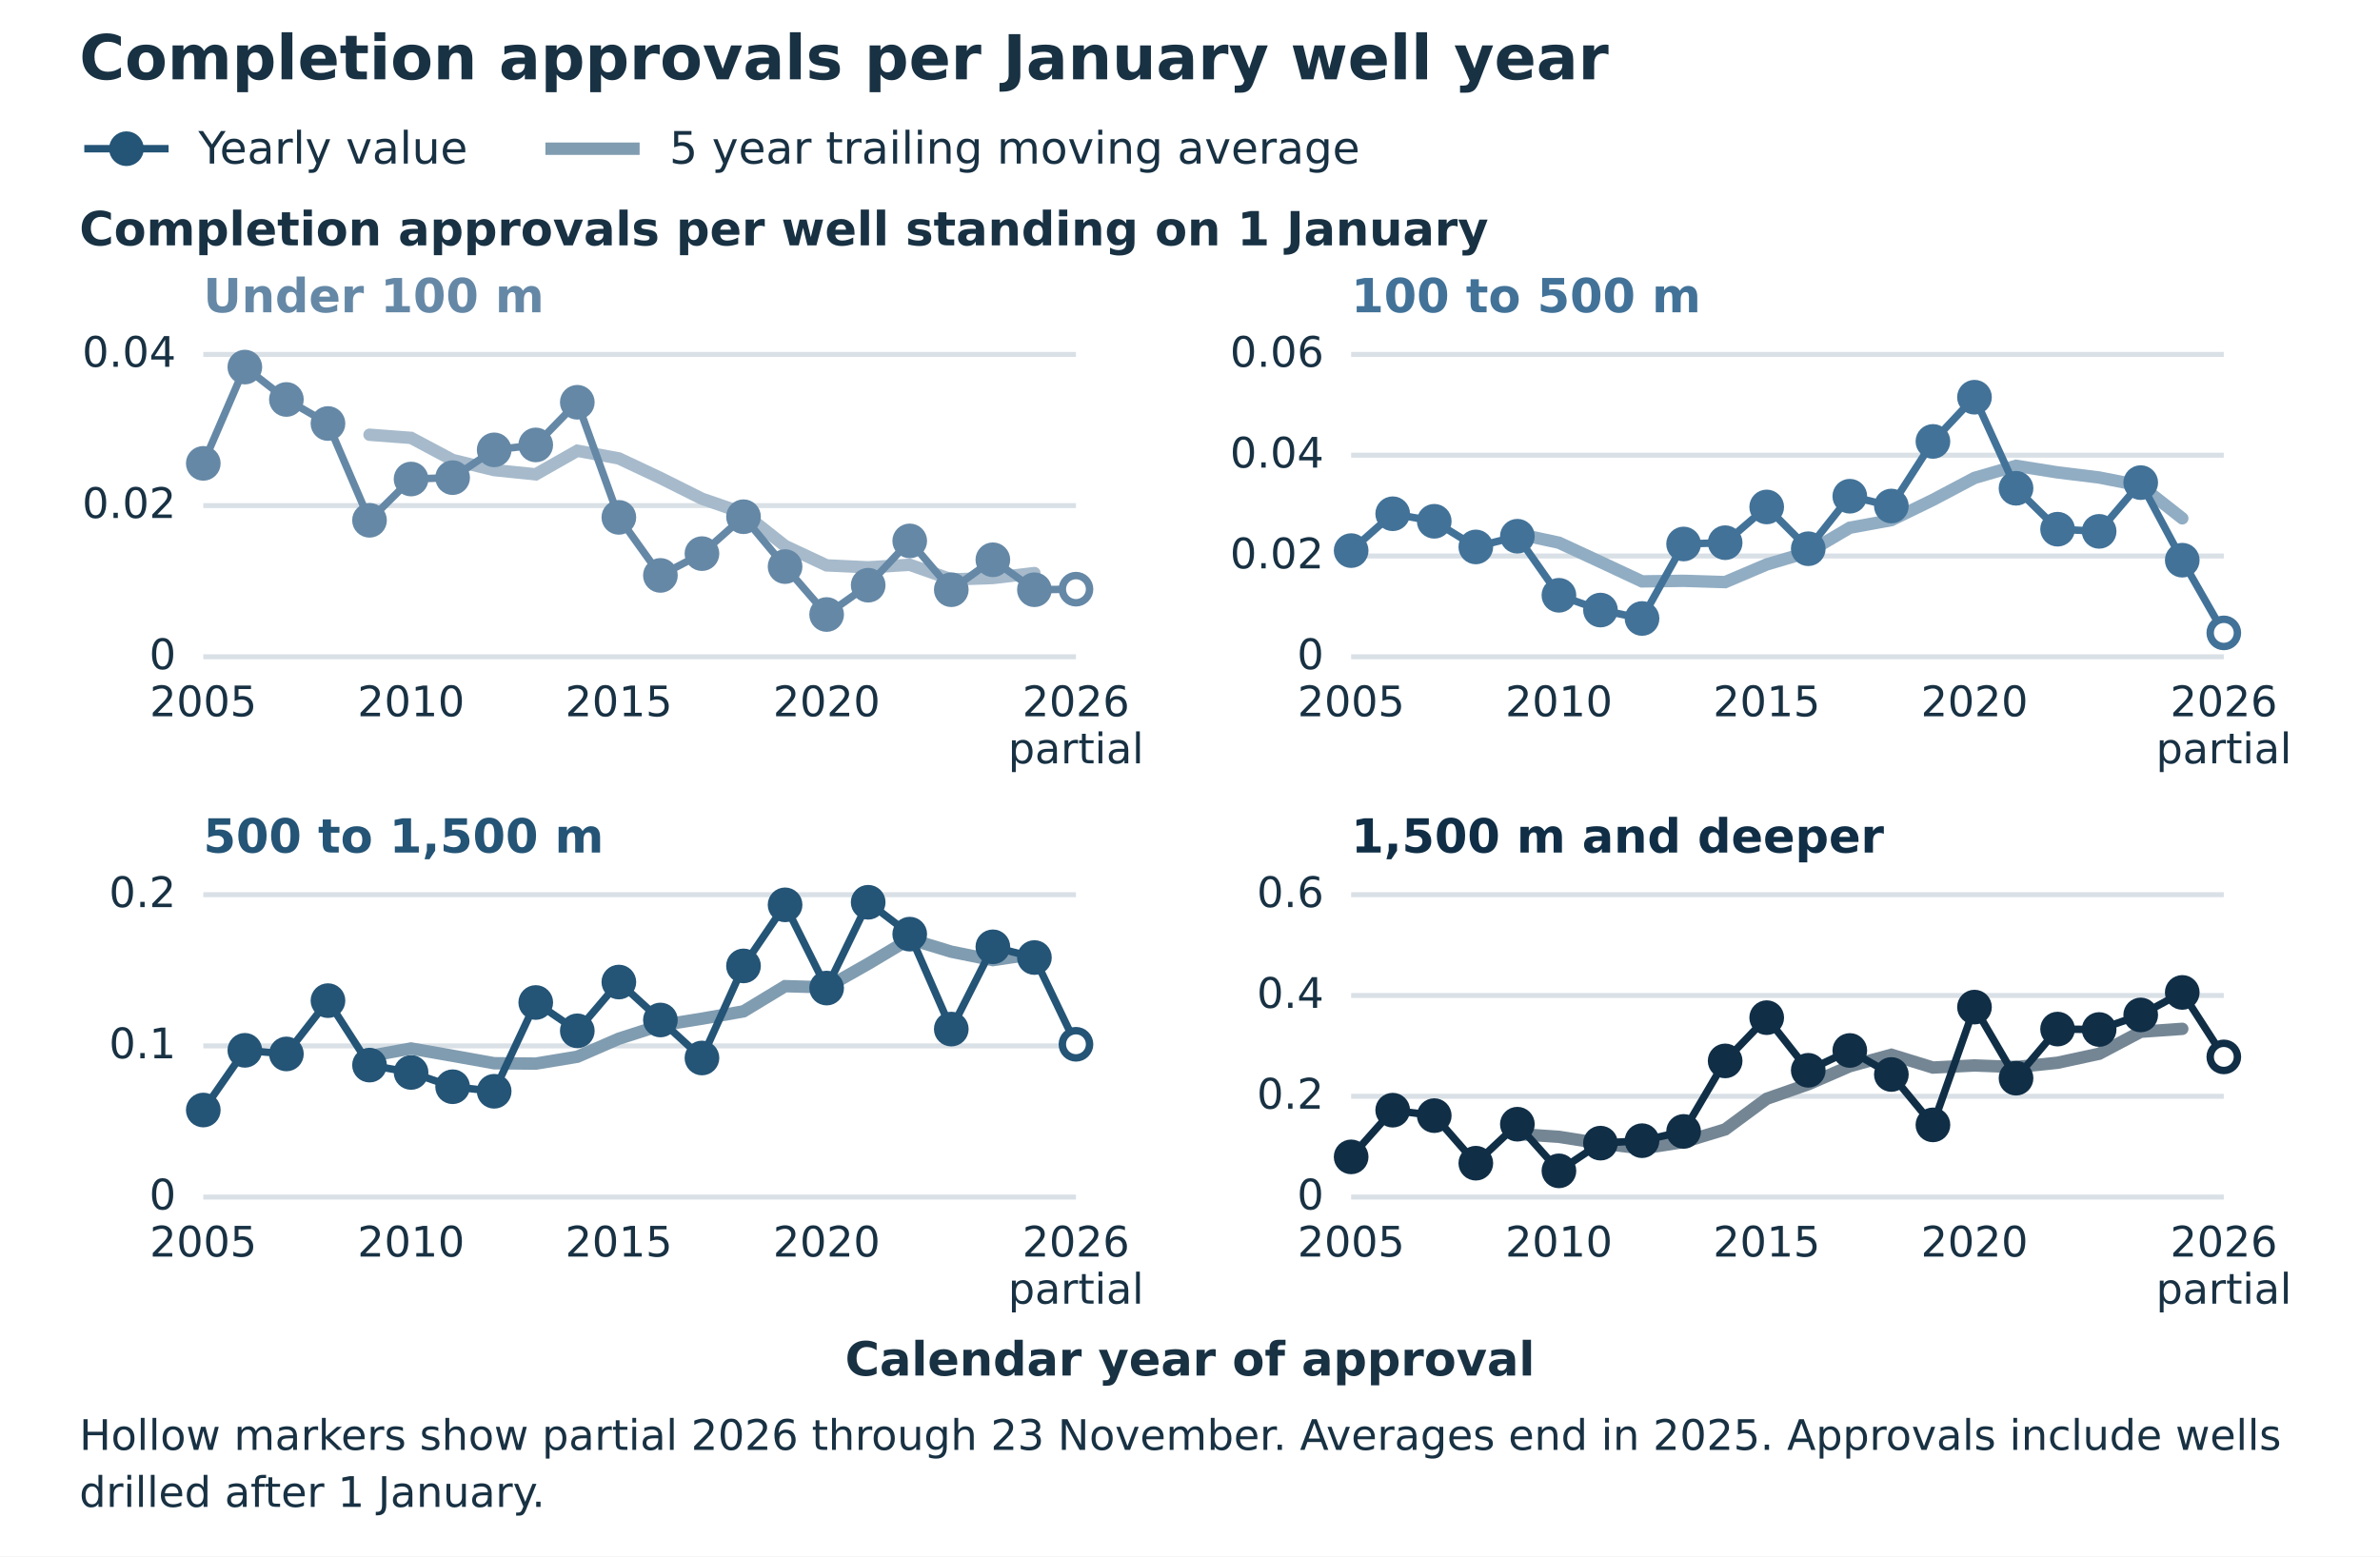
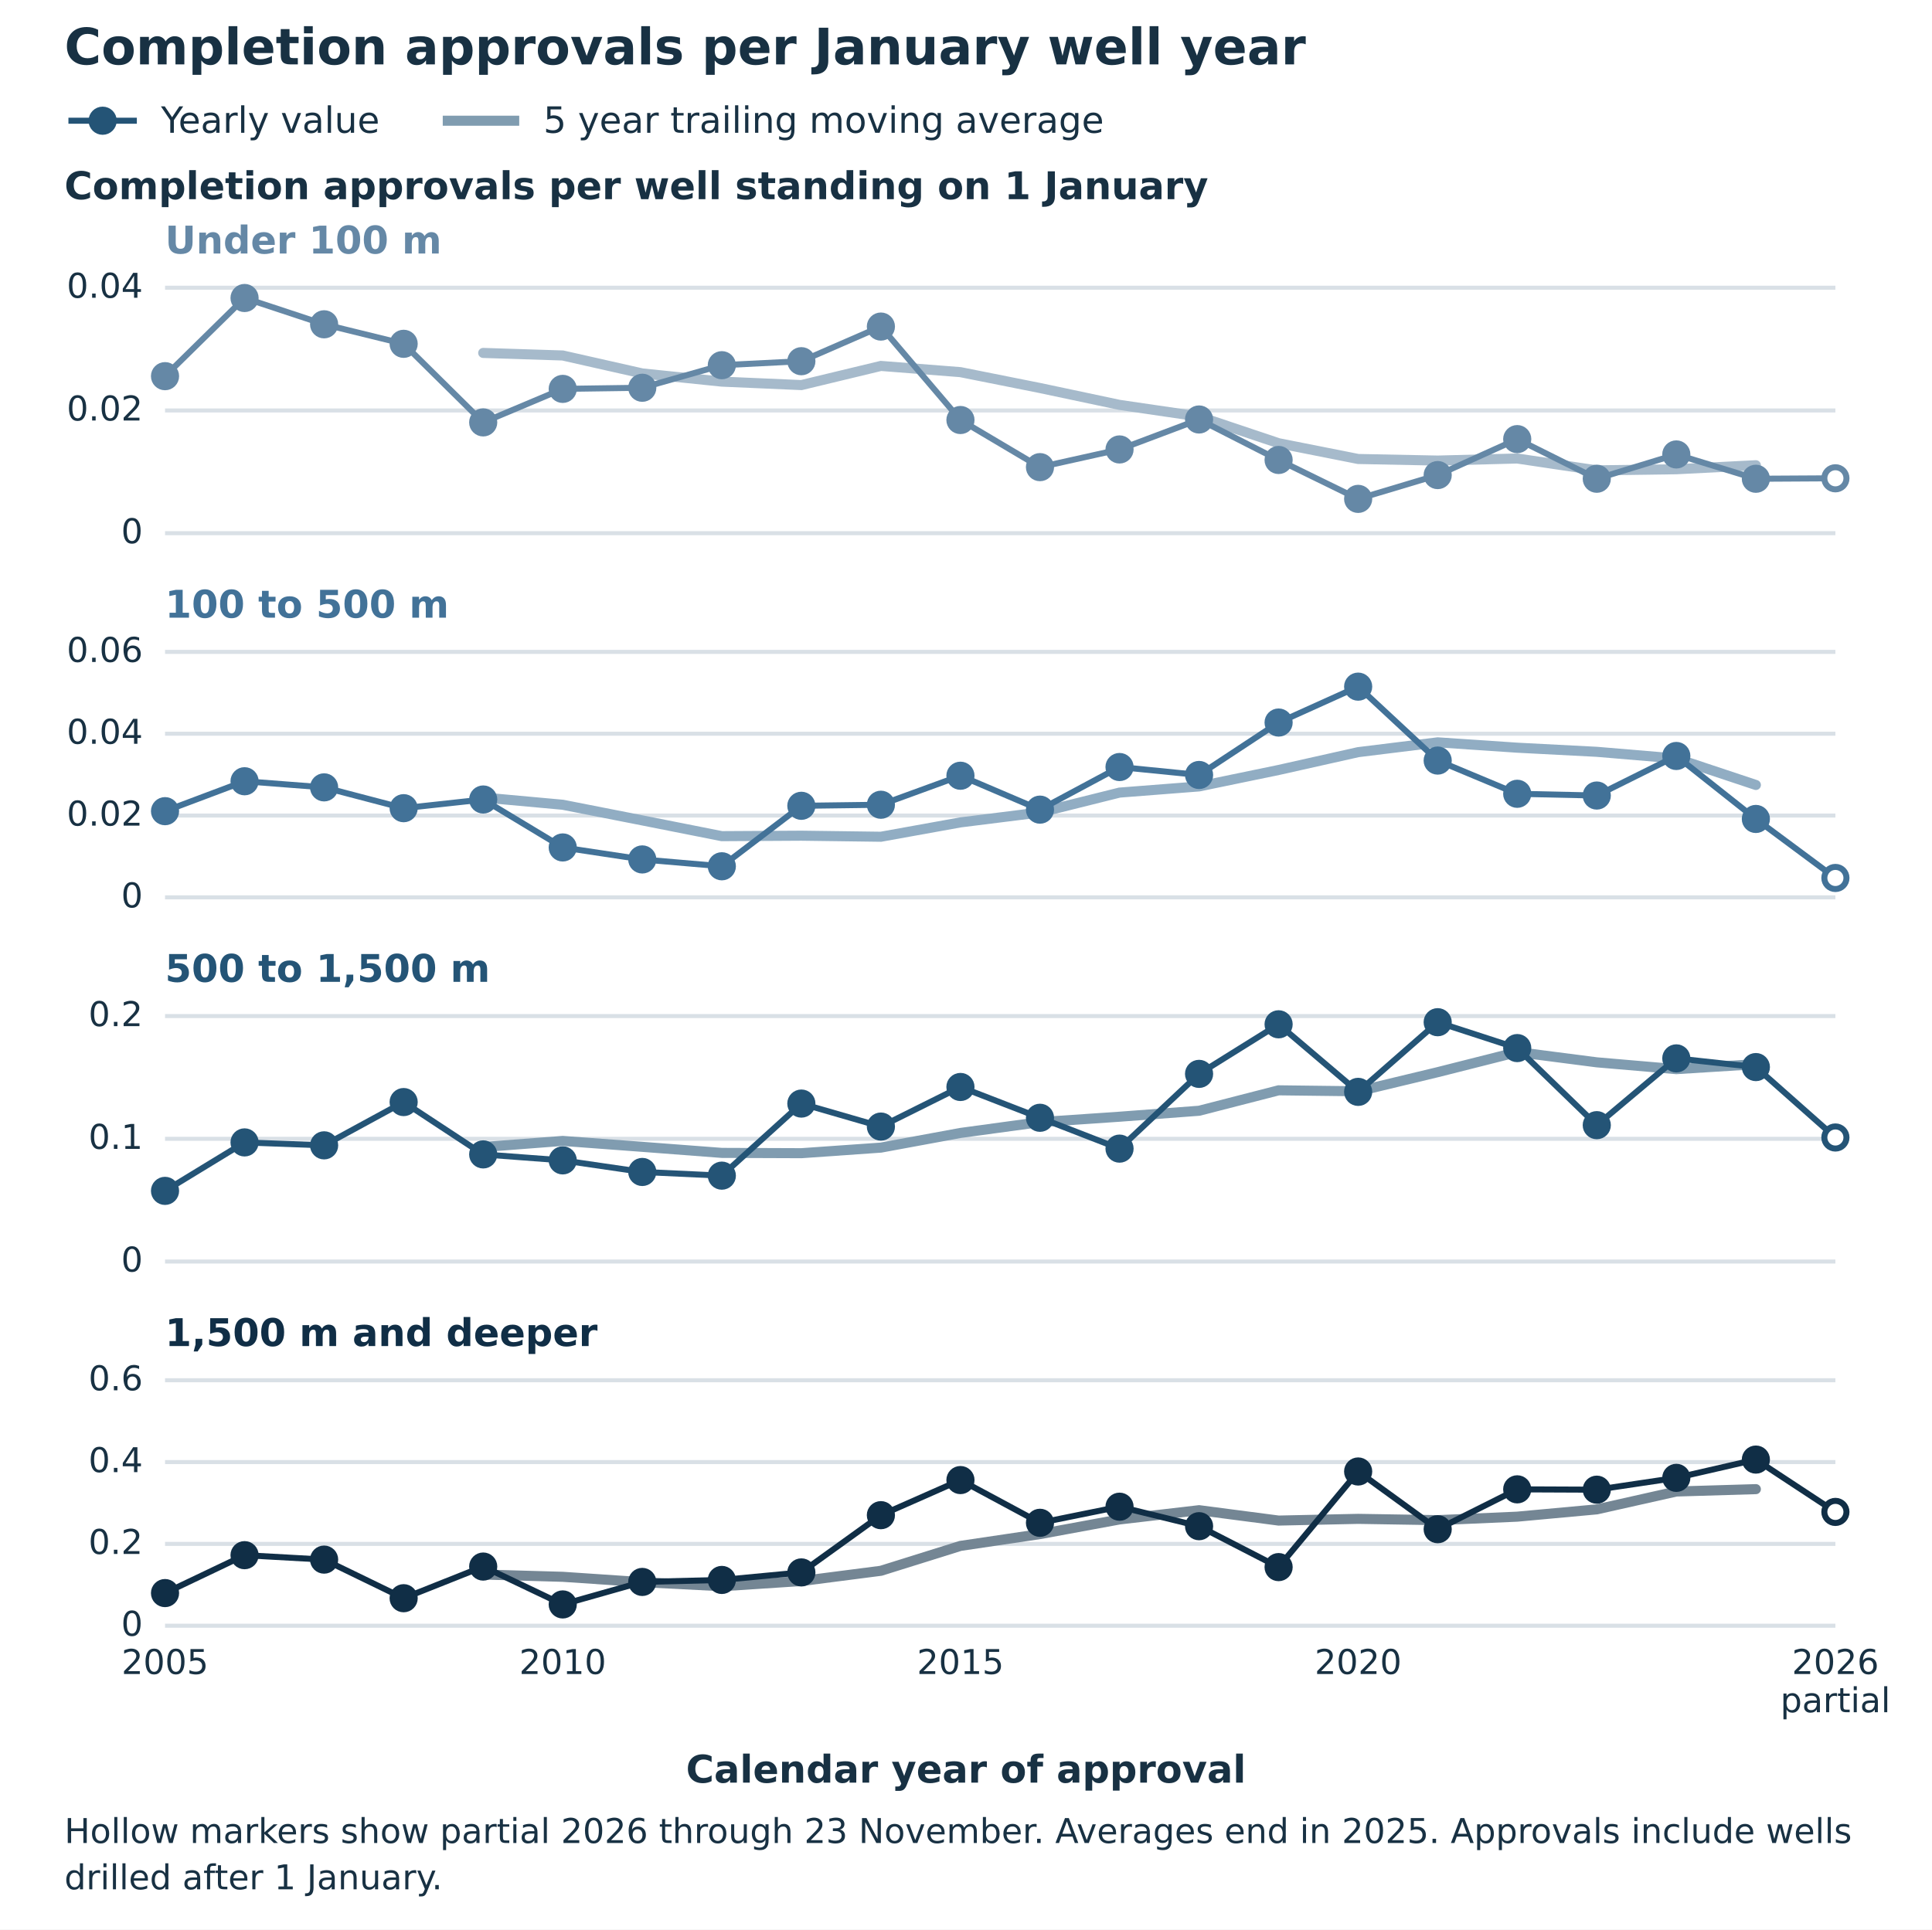
- <svg xmlns="http://www.w3.org/2000/svg" role="img" aria-label="Completion approvals per January well year" font-family="'DejaVu Sans','Segoe UI',Arial,sans-serif" fill="#183143" width="960" height="628" viewBox="0 0 960 628">
+ <svg xmlns="http://www.w3.org/2000/svg" role="img" aria-label="Completion approvals per January well year" font-family="'DejaVu Sans','Segoe UI',Arial,sans-serif" fill="#183143" width="960" height="959" viewBox="0 0 960 959">
  <rect width="100%" height="100%" fill="white" />
  <text x="32" y="32" font-size="25" font-weight="bold">Completion approvals per January well year</text>
  <line x1="34" y1="60" x2="68" y2="60" stroke="#245476" stroke-width="3" />
  <circle cx="51" cy="60" r="5.5" stroke="#245476" stroke-width="3" fill="#245476" />
  <text x="80" y="66" font-size="18">Yearly value</text>
  <line x1="220" y1="60" x2="258" y2="60" stroke="#809cb0" stroke-width="5" />
  <text x="270" y="66" font-size="18">5 year trailing moving average</text>
  <text x="32" y="99" font-size="19" font-weight="bold">Completion approvals per well standing on 1 January</text>
  <g class="panel">
    <text x="82" y="126" font-size="19" font-weight="bold" fill="#6588a6">Under 100 m</text>
-     <line x1="82" y1="265.0" x2="434" y2="265.0" stroke="#d9e0e6" stroke-width="2" />
+     <line x1="82" y1="265.0" x2="912" y2="265.0" stroke="#d9e0e6" stroke-width="2" />
    <text x="71" y="270.0" font-size="17" text-anchor="end">0</text>
-     <line x1="82" y1="204.0" x2="434" y2="204.0" stroke="#d9e0e6" stroke-width="2" />
+     <line x1="82" y1="204.0" x2="912" y2="204.0" stroke="#d9e0e6" stroke-width="2" />
    <text x="71" y="209.0" font-size="17" text-anchor="end">0.02</text>
-     <line x1="82" y1="143.0" x2="434" y2="143.0" stroke="#d9e0e6" stroke-width="2" />
+     <line x1="82" y1="143.0" x2="912" y2="143.0" stroke="#d9e0e6" stroke-width="2" />
    <text x="71" y="148.0" font-size="17" text-anchor="end">0.04</text>
-     <text x="82.0" y="289" font-size="17" text-anchor="middle">2005</text>
-     <text x="165.81" y="289" font-size="17" text-anchor="middle">2010</text>
-     <text x="249.619" y="289" font-size="17" text-anchor="middle">2015</text>
-     <text x="333.429" y="289" font-size="17" text-anchor="middle">2020</text>
-     <text x="434.0" y="289" font-size="17" text-anchor="middle">2026</text>
-     <text x="434.0" y="308" font-size="17" text-anchor="middle">partial</text>
-     <path d="M149.05,175.41 l0,0 L165.81,176.68 L182.57,185.60 L199.33,189.67 L216.10,191.39 L232.86,181.87 L249.62,184.96 L266.38,192.85 L283.14,201.23 L299.90,207.02 L316.67,220.28 L333.43,228.12 L350.19,228.91 L366.95,227.88 L383.71,233.77 L400.48,233.22 L417.24,231.22" fill="none" stroke="#a6bacb" stroke-width="5" stroke-linecap="round" class="average" />
-     <path d="M82.00,186.96 l0,0 L98.76,148.11 L115.52,161.18 L132.29,170.88 L149.05,209.93 L165.81,193.28 L182.57,192.72 L199.33,181.51 L216.10,179.52 L232.86,162.31 L249.62,208.75 L266.38,232.17 L283.14,223.38 L299.90,208.49 L316.67,228.61 L333.43,247.95 L350.19,236.12 L366.95,218.25 L383.71,237.94 L400.48,225.86 L417.24,237.95 L434.00,237.72" fill="none" stroke="#6588a6" stroke-width="3" stroke-linecap="round" class="yearly" />
+     <path d="M240.10,175.41 l0,0 L279.62,176.68 L319.14,185.60 L358.67,189.67 L398.19,191.39 L437.71,181.87 L477.24,184.96 L516.76,192.85 L556.29,201.23 L595.81,207.02 L635.33,220.28 L674.86,228.12 L714.38,228.91 L753.90,227.88 L793.43,233.77 L832.95,233.22 L872.48,231.22" fill="none" stroke="#a6bacb" stroke-width="5" stroke-linecap="round" class="average" />
+     <path d="M82.00,186.96 l0,0 L121.52,148.11 L161.05,161.18 L200.57,170.88 L240.10,209.93 L279.62,193.28 L319.14,192.72 L358.67,181.51 L398.19,179.52 L437.71,162.31 L477.24,208.75 L516.76,232.17 L556.29,223.38 L595.81,208.49 L635.33,228.61 L674.86,247.95 L714.38,236.12 L753.90,218.25 L793.43,237.94 L832.95,225.86 L872.48,237.95 L912.00,237.72" fill="none" stroke="#6588a6" stroke-width="3" stroke-linecap="round" class="yearly" />
    <circle cx="82.00" cy="186.96" r="5.5" stroke="#6588a6" stroke-width="3" fill="#6588a6" />
-     <circle cx="98.76" cy="148.11" r="5.5" stroke="#6588a6" stroke-width="3" fill="#6588a6" />
-     <circle cx="115.52" cy="161.18" r="5.5" stroke="#6588a6" stroke-width="3" fill="#6588a6" />
-     <circle cx="132.29" cy="170.88" r="5.5" stroke="#6588a6" stroke-width="3" fill="#6588a6" />
-     <circle cx="149.05" cy="209.93" r="5.5" stroke="#6588a6" stroke-width="3" fill="#6588a6" />
-     <circle cx="165.81" cy="193.28" r="5.5" stroke="#6588a6" stroke-width="3" fill="#6588a6" />
-     <circle cx="182.57" cy="192.72" r="5.5" stroke="#6588a6" stroke-width="3" fill="#6588a6" />
-     <circle cx="199.33" cy="181.51" r="5.5" stroke="#6588a6" stroke-width="3" fill="#6588a6" />
-     <circle cx="216.10" cy="179.52" r="5.5" stroke="#6588a6" stroke-width="3" fill="#6588a6" />
-     <circle cx="232.86" cy="162.31" r="5.5" stroke="#6588a6" stroke-width="3" fill="#6588a6" />
-     <circle cx="249.62" cy="208.75" r="5.5" stroke="#6588a6" stroke-width="3" fill="#6588a6" />
-     <circle cx="266.38" cy="232.17" r="5.5" stroke="#6588a6" stroke-width="3" fill="#6588a6" />
-     <circle cx="283.14" cy="223.38" r="5.5" stroke="#6588a6" stroke-width="3" fill="#6588a6" />
-     <circle cx="299.90" cy="208.49" r="5.5" stroke="#6588a6" stroke-width="3" fill="#6588a6" />
-     <circle cx="316.67" cy="228.61" r="5.5" stroke="#6588a6" stroke-width="3" fill="#6588a6" />
-     <circle cx="333.43" cy="247.95" r="5.5" stroke="#6588a6" stroke-width="3" fill="#6588a6" />
-     <circle cx="350.19" cy="236.12" r="5.5" stroke="#6588a6" stroke-width="3" fill="#6588a6" />
-     <circle cx="366.95" cy="218.25" r="5.5" stroke="#6588a6" stroke-width="3" fill="#6588a6" />
-     <circle cx="383.71" cy="237.94" r="5.5" stroke="#6588a6" stroke-width="3" fill="#6588a6" />
-     <circle cx="400.48" cy="225.86" r="5.5" stroke="#6588a6" stroke-width="3" fill="#6588a6" />
-     <circle cx="417.24" cy="237.95" r="5.5" stroke="#6588a6" stroke-width="3" fill="#6588a6" />
-     <circle cx="434.00" cy="237.72" r="5.5" stroke="#6588a6" stroke-width="3" fill="white" />
+     <circle cx="121.52" cy="148.11" r="5.5" stroke="#6588a6" stroke-width="3" fill="#6588a6" />
+     <circle cx="161.05" cy="161.18" r="5.5" stroke="#6588a6" stroke-width="3" fill="#6588a6" />
+     <circle cx="200.57" cy="170.88" r="5.5" stroke="#6588a6" stroke-width="3" fill="#6588a6" />
+     <circle cx="240.10" cy="209.93" r="5.5" stroke="#6588a6" stroke-width="3" fill="#6588a6" />
+     <circle cx="279.62" cy="193.28" r="5.5" stroke="#6588a6" stroke-width="3" fill="#6588a6" />
+     <circle cx="319.14" cy="192.72" r="5.5" stroke="#6588a6" stroke-width="3" fill="#6588a6" />
+     <circle cx="358.67" cy="181.51" r="5.5" stroke="#6588a6" stroke-width="3" fill="#6588a6" />
+     <circle cx="398.19" cy="179.52" r="5.5" stroke="#6588a6" stroke-width="3" fill="#6588a6" />
+     <circle cx="437.71" cy="162.31" r="5.5" stroke="#6588a6" stroke-width="3" fill="#6588a6" />
+     <circle cx="477.24" cy="208.75" r="5.5" stroke="#6588a6" stroke-width="3" fill="#6588a6" />
+     <circle cx="516.76" cy="232.17" r="5.5" stroke="#6588a6" stroke-width="3" fill="#6588a6" />
+     <circle cx="556.29" cy="223.38" r="5.5" stroke="#6588a6" stroke-width="3" fill="#6588a6" />
+     <circle cx="595.81" cy="208.49" r="5.5" stroke="#6588a6" stroke-width="3" fill="#6588a6" />
+     <circle cx="635.33" cy="228.61" r="5.5" stroke="#6588a6" stroke-width="3" fill="#6588a6" />
+     <circle cx="674.86" cy="247.95" r="5.5" stroke="#6588a6" stroke-width="3" fill="#6588a6" />
+     <circle cx="714.38" cy="236.12" r="5.5" stroke="#6588a6" stroke-width="3" fill="#6588a6" />
+     <circle cx="753.90" cy="218.25" r="5.5" stroke="#6588a6" stroke-width="3" fill="#6588a6" />
+     <circle cx="793.43" cy="237.94" r="5.5" stroke="#6588a6" stroke-width="3" fill="#6588a6" />
+     <circle cx="832.95" cy="225.86" r="5.5" stroke="#6588a6" stroke-width="3" fill="#6588a6" />
+     <circle cx="872.48" cy="237.95" r="5.5" stroke="#6588a6" stroke-width="3" fill="#6588a6" />
+     <circle cx="912.00" cy="237.72" r="5.5" stroke="#6588a6" stroke-width="3" fill="white" />
  </g>
  <g class="panel">
-     <text x="545" y="126" font-size="19" font-weight="bold" fill="#427298">100 to 500 m</text>
-     <line x1="545" y1="265.0" x2="897" y2="265.0" stroke="#d9e0e6" stroke-width="2" />
-     <text x="534" y="270.0" font-size="17" text-anchor="end">0</text>
-     <line x1="545" y1="224.333" x2="897" y2="224.333" stroke="#d9e0e6" stroke-width="2" />
-     <text x="534" y="229.333" font-size="17" text-anchor="end">0.02</text>
-     <line x1="545" y1="183.667" x2="897" y2="183.667" stroke="#d9e0e6" stroke-width="2" />
-     <text x="534" y="188.667" font-size="17" text-anchor="end">0.04</text>
-     <line x1="545" y1="143.0" x2="897" y2="143.0" stroke="#d9e0e6" stroke-width="2" />
-     <text x="534" y="148.0" font-size="17" text-anchor="end">0.06</text>
-     <text x="545.0" y="289" font-size="17" text-anchor="middle">2005</text>
-     <text x="628.81" y="289" font-size="17" text-anchor="middle">2010</text>
-     <text x="712.619" y="289" font-size="17" text-anchor="middle">2015</text>
-     <text x="796.429" y="289" font-size="17" text-anchor="middle">2020</text>
-     <text x="897.0" y="289" font-size="17" text-anchor="middle">2026</text>
-     <text x="897.0" y="308" font-size="17" text-anchor="middle">partial</text>
-     <path d="M612.05,215.37 l0,0 L628.81,218.97 L645.57,226.74 L662.33,234.58 L679.10,234.35 L695.86,234.87 L712.62,227.74 L729.38,222.79 L746.14,212.93 L762.90,209.86 L779.67,201.69 L796.43,192.83 L813.19,187.95 L829.95,190.61 L846.71,192.66 L863.48,195.98 L880.24,209.14" fill="none" stroke="#91adc3" stroke-width="5" stroke-linecap="round" class="average" />
-     <path d="M545.00,222.16 l0,0 L561.76,207.29 L578.52,210.33 L595.29,220.68 L612.05,216.36 L628.81,240.19 L645.57,246.15 L662.33,249.55 L679.10,219.49 L695.86,218.97 L712.62,204.55 L729.38,221.40 L746.14,200.22 L762.90,204.17 L779.67,178.11 L796.43,160.27 L813.19,197.01 L829.95,213.52 L846.71,214.39 L863.48,194.73 L880.24,226.03 L897.00,255.36" fill="none" stroke="#427298" stroke-width="3" stroke-linecap="round" class="yearly" />
-     <circle cx="545.00" cy="222.16" r="5.5" stroke="#427298" stroke-width="3" fill="#427298" />
-     <circle cx="561.76" cy="207.29" r="5.5" stroke="#427298" stroke-width="3" fill="#427298" />
-     <circle cx="578.52" cy="210.33" r="5.5" stroke="#427298" stroke-width="3" fill="#427298" />
-     <circle cx="595.29" cy="220.68" r="5.5" stroke="#427298" stroke-width="3" fill="#427298" />
-     <circle cx="612.05" cy="216.36" r="5.5" stroke="#427298" stroke-width="3" fill="#427298" />
-     <circle cx="628.81" cy="240.19" r="5.5" stroke="#427298" stroke-width="3" fill="#427298" />
-     <circle cx="645.57" cy="246.15" r="5.5" stroke="#427298" stroke-width="3" fill="#427298" />
-     <circle cx="662.33" cy="249.55" r="5.5" stroke="#427298" stroke-width="3" fill="#427298" />
-     <circle cx="679.10" cy="219.49" r="5.5" stroke="#427298" stroke-width="3" fill="#427298" />
-     <circle cx="695.86" cy="218.97" r="5.5" stroke="#427298" stroke-width="3" fill="#427298" />
-     <circle cx="712.62" cy="204.55" r="5.5" stroke="#427298" stroke-width="3" fill="#427298" />
-     <circle cx="729.38" cy="221.40" r="5.5" stroke="#427298" stroke-width="3" fill="#427298" />
-     <circle cx="746.14" cy="200.22" r="5.5" stroke="#427298" stroke-width="3" fill="#427298" />
-     <circle cx="762.90" cy="204.17" r="5.5" stroke="#427298" stroke-width="3" fill="#427298" />
-     <circle cx="779.67" cy="178.11" r="5.5" stroke="#427298" stroke-width="3" fill="#427298" />
-     <circle cx="796.43" cy="160.27" r="5.5" stroke="#427298" stroke-width="3" fill="#427298" />
-     <circle cx="813.19" cy="197.01" r="5.5" stroke="#427298" stroke-width="3" fill="#427298" />
-     <circle cx="829.95" cy="213.52" r="5.5" stroke="#427298" stroke-width="3" fill="#427298" />
-     <circle cx="846.71" cy="214.39" r="5.5" stroke="#427298" stroke-width="3" fill="#427298" />
-     <circle cx="863.48" cy="194.73" r="5.5" stroke="#427298" stroke-width="3" fill="#427298" />
-     <circle cx="880.24" cy="226.03" r="5.5" stroke="#427298" stroke-width="3" fill="#427298" />
-     <circle cx="897.00" cy="255.36" r="5.5" stroke="#427298" stroke-width="3" fill="white" />
+     <text x="82" y="307" font-size="19" font-weight="bold" fill="#427298">100 to 500 m</text>
+     <line x1="82" y1="446.0" x2="912" y2="446.0" stroke="#d9e0e6" stroke-width="2" />
+     <text x="71" y="451.0" font-size="17" text-anchor="end">0</text>
+     <line x1="82" y1="405.333" x2="912" y2="405.333" stroke="#d9e0e6" stroke-width="2" />
+     <text x="71" y="410.333" font-size="17" text-anchor="end">0.02</text>
+     <line x1="82" y1="364.667" x2="912" y2="364.667" stroke="#d9e0e6" stroke-width="2" />
+     <text x="71" y="369.667" font-size="17" text-anchor="end">0.04</text>
+     <line x1="82" y1="324.0" x2="912" y2="324.0" stroke="#d9e0e6" stroke-width="2" />
+     <text x="71" y="329.0" font-size="17" text-anchor="end">0.06</text>
+     <path d="M240.10,396.37 l0,0 L279.62,399.97 L319.14,407.74 L358.67,415.58 L398.19,415.35 L437.71,415.87 L477.24,408.74 L516.76,403.79 L556.29,393.93 L595.81,390.86 L635.33,382.69 L674.86,373.83 L714.38,368.95 L753.90,371.61 L793.43,373.66 L832.95,376.98 L872.48,390.14" fill="none" stroke="#91adc3" stroke-width="5" stroke-linecap="round" class="average" />
+     <path d="M82.00,403.16 l0,0 L121.52,388.29 L161.05,391.33 L200.57,401.68 L240.10,397.36 L279.62,421.19 L319.14,427.15 L358.67,430.55 L398.19,400.49 L437.71,399.97 L477.24,385.55 L516.76,402.40 L556.29,381.22 L595.81,385.17 L635.33,359.11 L674.86,341.27 L714.38,378.01 L753.90,394.52 L793.43,395.39 L832.95,375.73 L872.48,407.03 L912.00,436.36" fill="none" stroke="#427298" stroke-width="3" stroke-linecap="round" class="yearly" />
+     <circle cx="82.00" cy="403.16" r="5.5" stroke="#427298" stroke-width="3" fill="#427298" />
+     <circle cx="121.52" cy="388.29" r="5.5" stroke="#427298" stroke-width="3" fill="#427298" />
+     <circle cx="161.05" cy="391.33" r="5.5" stroke="#427298" stroke-width="3" fill="#427298" />
+     <circle cx="200.57" cy="401.68" r="5.5" stroke="#427298" stroke-width="3" fill="#427298" />
+     <circle cx="240.10" cy="397.36" r="5.5" stroke="#427298" stroke-width="3" fill="#427298" />
+     <circle cx="279.62" cy="421.19" r="5.5" stroke="#427298" stroke-width="3" fill="#427298" />
+     <circle cx="319.14" cy="427.15" r="5.5" stroke="#427298" stroke-width="3" fill="#427298" />
+     <circle cx="358.67" cy="430.55" r="5.5" stroke="#427298" stroke-width="3" fill="#427298" />
+     <circle cx="398.19" cy="400.49" r="5.5" stroke="#427298" stroke-width="3" fill="#427298" />
+     <circle cx="437.71" cy="399.97" r="5.5" stroke="#427298" stroke-width="3" fill="#427298" />
+     <circle cx="477.24" cy="385.55" r="5.5" stroke="#427298" stroke-width="3" fill="#427298" />
+     <circle cx="516.76" cy="402.40" r="5.5" stroke="#427298" stroke-width="3" fill="#427298" />
+     <circle cx="556.29" cy="381.22" r="5.5" stroke="#427298" stroke-width="3" fill="#427298" />
+     <circle cx="595.81" cy="385.17" r="5.5" stroke="#427298" stroke-width="3" fill="#427298" />
+     <circle cx="635.33" cy="359.11" r="5.5" stroke="#427298" stroke-width="3" fill="#427298" />
+     <circle cx="674.86" cy="341.27" r="5.5" stroke="#427298" stroke-width="3" fill="#427298" />
+     <circle cx="714.38" cy="378.01" r="5.5" stroke="#427298" stroke-width="3" fill="#427298" />
+     <circle cx="753.90" cy="394.52" r="5.5" stroke="#427298" stroke-width="3" fill="#427298" />
+     <circle cx="793.43" cy="395.39" r="5.5" stroke="#427298" stroke-width="3" fill="#427298" />
+     <circle cx="832.95" cy="375.73" r="5.5" stroke="#427298" stroke-width="3" fill="#427298" />
+     <circle cx="872.48" cy="407.03" r="5.5" stroke="#427298" stroke-width="3" fill="#427298" />
+     <circle cx="912.00" cy="436.36" r="5.5" stroke="#427298" stroke-width="3" fill="white" />
  </g>
  <g class="panel">
-     <text x="82" y="344" font-size="19" font-weight="bold" fill="#245476">500 to 1,500 m</text>
-     <line x1="82" y1="483.0" x2="434" y2="483.0" stroke="#d9e0e6" stroke-width="2" />
-     <text x="71" y="488.0" font-size="17" text-anchor="end">0</text>
-     <line x1="82" y1="422.0" x2="434" y2="422.0" stroke="#d9e0e6" stroke-width="2" />
-     <text x="71" y="427.0" font-size="17" text-anchor="end">0.1</text>
-     <line x1="82" y1="361.0" x2="434" y2="361.0" stroke="#d9e0e6" stroke-width="2" />
-     <text x="71" y="366.0" font-size="17" text-anchor="end">0.2</text>
-     <text x="82.0" y="507" font-size="17" text-anchor="middle">2005</text>
-     <text x="165.81" y="507" font-size="17" text-anchor="middle">2010</text>
-     <text x="249.619" y="507" font-size="17" text-anchor="middle">2015</text>
-     <text x="333.429" y="507" font-size="17" text-anchor="middle">2020</text>
-     <text x="434.0" y="507" font-size="17" text-anchor="middle">2026</text>
-     <text x="434.0" y="526" font-size="17" text-anchor="middle">partial</text>
-     <path d="M149.05,426.08 l0,0 L165.81,423.05 L182.57,425.99 L199.33,429.00 L216.10,429.15 L232.86,426.38 L249.62,419.09 L266.38,413.70 L283.14,411.02 L299.90,408.06 L316.67,397.90 L333.43,398.38 L350.19,388.88 L366.95,378.89 L383.71,383.99 L400.48,387.38 L417.24,384.91" fill="none" stroke="#809cb0" stroke-width="5" stroke-linecap="round" class="average" />
-     <path d="M82.00,447.88 l0,0 L98.76,423.79 L115.52,425.25 L132.29,403.74 L149.05,429.75 L165.81,432.72 L182.57,438.48 L199.33,440.31 L216.10,404.49 L232.86,415.92 L249.62,396.24 L266.38,411.55 L283.14,426.88 L299.90,389.73 L316.67,365.09 L333.43,398.67 L350.19,364.05 L366.95,376.91 L383.71,415.22 L400.48,382.03 L417.24,386.35 L434.00,421.35" fill="none" stroke="#245476" stroke-width="3" stroke-linecap="round" class="yearly" />
-     <circle cx="82.00" cy="447.88" r="5.5" stroke="#245476" stroke-width="3" fill="#245476" />
-     <circle cx="98.76" cy="423.79" r="5.5" stroke="#245476" stroke-width="3" fill="#245476" />
-     <circle cx="115.52" cy="425.25" r="5.5" stroke="#245476" stroke-width="3" fill="#245476" />
-     <circle cx="132.29" cy="403.74" r="5.5" stroke="#245476" stroke-width="3" fill="#245476" />
-     <circle cx="149.05" cy="429.75" r="5.5" stroke="#245476" stroke-width="3" fill="#245476" />
-     <circle cx="165.81" cy="432.72" r="5.5" stroke="#245476" stroke-width="3" fill="#245476" />
-     <circle cx="182.57" cy="438.48" r="5.5" stroke="#245476" stroke-width="3" fill="#245476" />
-     <circle cx="199.33" cy="440.31" r="5.5" stroke="#245476" stroke-width="3" fill="#245476" />
-     <circle cx="216.10" cy="404.49" r="5.5" stroke="#245476" stroke-width="3" fill="#245476" />
-     <circle cx="232.86" cy="415.92" r="5.5" stroke="#245476" stroke-width="3" fill="#245476" />
-     <circle cx="249.62" cy="396.24" r="5.5" stroke="#245476" stroke-width="3" fill="#245476" />
-     <circle cx="266.38" cy="411.55" r="5.5" stroke="#245476" stroke-width="3" fill="#245476" />
-     <circle cx="283.14" cy="426.88" r="5.5" stroke="#245476" stroke-width="3" fill="#245476" />
-     <circle cx="299.90" cy="389.73" r="5.5" stroke="#245476" stroke-width="3" fill="#245476" />
-     <circle cx="316.67" cy="365.09" r="5.5" stroke="#245476" stroke-width="3" fill="#245476" />
-     <circle cx="333.43" cy="398.67" r="5.5" stroke="#245476" stroke-width="3" fill="#245476" />
-     <circle cx="350.19" cy="364.05" r="5.5" stroke="#245476" stroke-width="3" fill="#245476" />
-     <circle cx="366.95" cy="376.91" r="5.5" stroke="#245476" stroke-width="3" fill="#245476" />
-     <circle cx="383.71" cy="415.22" r="5.5" stroke="#245476" stroke-width="3" fill="#245476" />
-     <circle cx="400.48" cy="382.03" r="5.5" stroke="#245476" stroke-width="3" fill="#245476" />
-     <circle cx="417.24" cy="386.35" r="5.5" stroke="#245476" stroke-width="3" fill="#245476" />
-     <circle cx="434.00" cy="421.35" r="5.5" stroke="#245476" stroke-width="3" fill="white" />
+     <text x="82" y="488" font-size="19" font-weight="bold" fill="#245476">500 to 1,500 m</text>
+     <line x1="82" y1="627.0" x2="912" y2="627.0" stroke="#d9e0e6" stroke-width="2" />
+     <text x="71" y="632.0" font-size="17" text-anchor="end">0</text>
+     <line x1="82" y1="566.0" x2="912" y2="566.0" stroke="#d9e0e6" stroke-width="2" />
+     <text x="71" y="571.0" font-size="17" text-anchor="end">0.1</text>
+     <line x1="82" y1="505.0" x2="912" y2="505.0" stroke="#d9e0e6" stroke-width="2" />
+     <text x="71" y="510.0" font-size="17" text-anchor="end">0.2</text>
+     <path d="M240.10,570.08 l0,0 L279.62,567.05 L319.14,569.99 L358.67,573.00 L398.19,573.15 L437.71,570.38 L477.24,563.09 L516.76,557.70 L556.29,555.02 L595.81,552.06 L635.33,541.90 L674.86,542.38 L714.38,532.88 L753.90,522.89 L793.43,527.99 L832.95,531.38 L872.48,528.91" fill="none" stroke="#809cb0" stroke-width="5" stroke-linecap="round" class="average" />
+     <path d="M82.00,591.88 l0,0 L121.52,567.79 L161.05,569.25 L200.57,547.74 L240.10,573.75 L279.62,576.72 L319.14,582.48 L358.67,584.31 L398.19,548.49 L437.71,559.92 L477.24,540.24 L516.76,555.55 L556.29,570.88 L595.81,533.73 L635.33,509.09 L674.86,542.67 L714.38,508.05 L753.90,520.91 L793.43,559.22 L832.95,526.03 L872.48,530.35 L912.00,565.35" fill="none" stroke="#245476" stroke-width="3" stroke-linecap="round" class="yearly" />
+     <circle cx="82.00" cy="591.88" r="5.5" stroke="#245476" stroke-width="3" fill="#245476" />
+     <circle cx="121.52" cy="567.79" r="5.5" stroke="#245476" stroke-width="3" fill="#245476" />
+     <circle cx="161.05" cy="569.25" r="5.5" stroke="#245476" stroke-width="3" fill="#245476" />
+     <circle cx="200.57" cy="547.74" r="5.5" stroke="#245476" stroke-width="3" fill="#245476" />
+     <circle cx="240.10" cy="573.75" r="5.5" stroke="#245476" stroke-width="3" fill="#245476" />
+     <circle cx="279.62" cy="576.72" r="5.5" stroke="#245476" stroke-width="3" fill="#245476" />
+     <circle cx="319.14" cy="582.48" r="5.5" stroke="#245476" stroke-width="3" fill="#245476" />
+     <circle cx="358.67" cy="584.31" r="5.5" stroke="#245476" stroke-width="3" fill="#245476" />
+     <circle cx="398.19" cy="548.49" r="5.5" stroke="#245476" stroke-width="3" fill="#245476" />
+     <circle cx="437.71" cy="559.92" r="5.5" stroke="#245476" stroke-width="3" fill="#245476" />
+     <circle cx="477.24" cy="540.24" r="5.5" stroke="#245476" stroke-width="3" fill="#245476" />
+     <circle cx="516.76" cy="555.55" r="5.5" stroke="#245476" stroke-width="3" fill="#245476" />
+     <circle cx="556.29" cy="570.88" r="5.5" stroke="#245476" stroke-width="3" fill="#245476" />
+     <circle cx="595.81" cy="533.73" r="5.5" stroke="#245476" stroke-width="3" fill="#245476" />
+     <circle cx="635.33" cy="509.09" r="5.5" stroke="#245476" stroke-width="3" fill="#245476" />
+     <circle cx="674.86" cy="542.67" r="5.5" stroke="#245476" stroke-width="3" fill="#245476" />
+     <circle cx="714.38" cy="508.05" r="5.5" stroke="#245476" stroke-width="3" fill="#245476" />
+     <circle cx="753.90" cy="520.91" r="5.5" stroke="#245476" stroke-width="3" fill="#245476" />
+     <circle cx="793.43" cy="559.22" r="5.5" stroke="#245476" stroke-width="3" fill="#245476" />
+     <circle cx="832.95" cy="526.03" r="5.5" stroke="#245476" stroke-width="3" fill="#245476" />
+     <circle cx="872.48" cy="530.35" r="5.5" stroke="#245476" stroke-width="3" fill="#245476" />
+     <circle cx="912.00" cy="565.35" r="5.5" stroke="#245476" stroke-width="3" fill="white" />
  </g>
  <g class="panel">
-     <text x="545" y="344" font-size="19" font-weight="bold" fill="#102e46">1,500 m and deeper</text>
-     <line x1="545" y1="483.0" x2="897" y2="483.0" stroke="#d9e0e6" stroke-width="2" />
-     <text x="534" y="488.0" font-size="17" text-anchor="end">0</text>
-     <line x1="545" y1="442.333" x2="897" y2="442.333" stroke="#d9e0e6" stroke-width="2" />
-     <text x="534" y="447.333" font-size="17" text-anchor="end">0.2</text>
-     <line x1="545" y1="401.667" x2="897" y2="401.667" stroke="#d9e0e6" stroke-width="2" />
-     <text x="534" y="406.667" font-size="17" text-anchor="end">0.4</text>
-     <line x1="545" y1="361.0" x2="897" y2="361.0" stroke="#d9e0e6" stroke-width="2" />
-     <text x="534" y="366.0" font-size="17" text-anchor="end">0.6</text>
-     <text x="545.0" y="507" font-size="17" text-anchor="middle">2005</text>
-     <text x="628.81" y="507" font-size="17" text-anchor="middle">2010</text>
-     <text x="712.619" y="507" font-size="17" text-anchor="middle">2015</text>
-     <text x="796.429" y="507" font-size="17" text-anchor="middle">2020</text>
-     <text x="897.0" y="507" font-size="17" text-anchor="middle">2026</text>
-     <text x="897.0" y="526" font-size="17" text-anchor="middle">partial</text>
-     <path d="M612.05,457.56 l0,0 L628.81,458.69 L645.57,461.35 L662.33,463.37 L679.10,460.80 L695.86,455.70 L712.62,443.33 L729.38,437.46 L746.14,430.18 L762.90,425.58 L779.67,430.74 L796.43,429.89 L813.19,430.53 L829.95,428.80 L846.71,425.17 L863.48,416.30 L880.24,415.12" fill="none" stroke="#748694" stroke-width="5" stroke-linecap="round" class="average" />
-     <path d="M545.00,466.78 l0,0 L561.76,447.94 L578.52,450.14 L595.29,469.33 L612.05,453.60 L628.81,472.42 L645.57,461.24 L662.33,460.25 L679.10,456.51 L695.86,428.06 L712.62,410.61 L729.38,431.85 L746.14,423.85 L762.90,433.54 L779.67,453.87 L796.43,406.35 L813.19,435.03 L829.95,415.22 L846.71,415.39 L863.48,409.51 L880.24,400.43 L897.00,426.44" fill="none" stroke="#102e46" stroke-width="3" stroke-linecap="round" class="yearly" />
-     <circle cx="545.00" cy="466.78" r="5.5" stroke="#102e46" stroke-width="3" fill="#102e46" />
-     <circle cx="561.76" cy="447.94" r="5.5" stroke="#102e46" stroke-width="3" fill="#102e46" />
-     <circle cx="578.52" cy="450.14" r="5.5" stroke="#102e46" stroke-width="3" fill="#102e46" />
-     <circle cx="595.29" cy="469.33" r="5.5" stroke="#102e46" stroke-width="3" fill="#102e46" />
-     <circle cx="612.05" cy="453.60" r="5.5" stroke="#102e46" stroke-width="3" fill="#102e46" />
-     <circle cx="628.81" cy="472.42" r="5.5" stroke="#102e46" stroke-width="3" fill="#102e46" />
-     <circle cx="645.57" cy="461.24" r="5.5" stroke="#102e46" stroke-width="3" fill="#102e46" />
-     <circle cx="662.33" cy="460.25" r="5.5" stroke="#102e46" stroke-width="3" fill="#102e46" />
-     <circle cx="679.10" cy="456.51" r="5.5" stroke="#102e46" stroke-width="3" fill="#102e46" />
-     <circle cx="695.86" cy="428.06" r="5.5" stroke="#102e46" stroke-width="3" fill="#102e46" />
-     <circle cx="712.62" cy="410.61" r="5.5" stroke="#102e46" stroke-width="3" fill="#102e46" />
-     <circle cx="729.38" cy="431.85" r="5.5" stroke="#102e46" stroke-width="3" fill="#102e46" />
-     <circle cx="746.14" cy="423.85" r="5.5" stroke="#102e46" stroke-width="3" fill="#102e46" />
-     <circle cx="762.90" cy="433.54" r="5.5" stroke="#102e46" stroke-width="3" fill="#102e46" />
-     <circle cx="779.67" cy="453.87" r="5.5" stroke="#102e46" stroke-width="3" fill="#102e46" />
-     <circle cx="796.43" cy="406.35" r="5.5" stroke="#102e46" stroke-width="3" fill="#102e46" />
-     <circle cx="813.19" cy="435.03" r="5.5" stroke="#102e46" stroke-width="3" fill="#102e46" />
-     <circle cx="829.95" cy="415.22" r="5.5" stroke="#102e46" stroke-width="3" fill="#102e46" />
-     <circle cx="846.71" cy="415.39" r="5.5" stroke="#102e46" stroke-width="3" fill="#102e46" />
-     <circle cx="863.48" cy="409.51" r="5.5" stroke="#102e46" stroke-width="3" fill="#102e46" />
-     <circle cx="880.24" cy="400.43" r="5.5" stroke="#102e46" stroke-width="3" fill="#102e46" />
-     <circle cx="897.00" cy="426.44" r="5.5" stroke="#102e46" stroke-width="3" fill="white" />
+     <text x="82" y="669" font-size="19" font-weight="bold" fill="#102e46">1,500 m and deeper</text>
+     <line x1="82" y1="808.0" x2="912" y2="808.0" stroke="#d9e0e6" stroke-width="2" />
+     <text x="71" y="813.0" font-size="17" text-anchor="end">0</text>
+     <line x1="82" y1="767.333" x2="912" y2="767.333" stroke="#d9e0e6" stroke-width="2" />
+     <text x="71" y="772.333" font-size="17" text-anchor="end">0.2</text>
+     <line x1="82" y1="726.667" x2="912" y2="726.667" stroke="#d9e0e6" stroke-width="2" />
+     <text x="71" y="731.667" font-size="17" text-anchor="end">0.4</text>
+     <line x1="82" y1="686.0" x2="912" y2="686.0" stroke="#d9e0e6" stroke-width="2" />
+     <text x="71" y="691.0" font-size="17" text-anchor="end">0.6</text>
+     <text x="82.0" y="832" font-size="17" text-anchor="middle">2005</text>
+     <text x="279.619" y="832" font-size="17" text-anchor="middle">2010</text>
+     <text x="477.238" y="832" font-size="17" text-anchor="middle">2015</text>
+     <text x="674.857" y="832" font-size="17" text-anchor="middle">2020</text>
+     <text x="912.0" y="832" font-size="17" text-anchor="middle">2026</text>
+     <text x="912.0" y="851" font-size="17" text-anchor="middle">partial</text>
+     <path d="M240.10,782.56 l0,0 L279.62,783.69 L319.14,786.35 L358.67,788.37 L398.19,785.80 L437.71,780.70 L477.24,768.33 L516.76,762.46 L556.29,755.18 L595.81,750.58 L635.33,755.74 L674.86,754.89 L714.38,755.53 L753.90,753.80 L793.43,750.17 L832.95,741.30 L872.48,740.12" fill="none" stroke="#748694" stroke-width="5" stroke-linecap="round" class="average" />
+     <path d="M82.00,791.78 l0,0 L121.52,772.94 L161.05,775.14 L200.57,794.33 L240.10,778.60 L279.62,797.42 L319.14,786.24 L358.67,785.25 L398.19,781.51 L437.71,753.06 L477.24,735.61 L516.76,756.85 L556.29,748.85 L595.81,758.54 L635.33,778.87 L674.86,731.35 L714.38,760.03 L753.90,740.22 L793.43,740.39 L832.95,734.51 L872.48,725.43 L912.00,751.44" fill="none" stroke="#102e46" stroke-width="3" stroke-linecap="round" class="yearly" />
+     <circle cx="82.00" cy="791.78" r="5.5" stroke="#102e46" stroke-width="3" fill="#102e46" />
+     <circle cx="121.52" cy="772.94" r="5.5" stroke="#102e46" stroke-width="3" fill="#102e46" />
+     <circle cx="161.05" cy="775.14" r="5.5" stroke="#102e46" stroke-width="3" fill="#102e46" />
+     <circle cx="200.57" cy="794.33" r="5.5" stroke="#102e46" stroke-width="3" fill="#102e46" />
+     <circle cx="240.10" cy="778.60" r="5.5" stroke="#102e46" stroke-width="3" fill="#102e46" />
+     <circle cx="279.62" cy="797.42" r="5.5" stroke="#102e46" stroke-width="3" fill="#102e46" />
+     <circle cx="319.14" cy="786.24" r="5.5" stroke="#102e46" stroke-width="3" fill="#102e46" />
+     <circle cx="358.67" cy="785.25" r="5.5" stroke="#102e46" stroke-width="3" fill="#102e46" />
+     <circle cx="398.19" cy="781.51" r="5.5" stroke="#102e46" stroke-width="3" fill="#102e46" />
+     <circle cx="437.71" cy="753.06" r="5.5" stroke="#102e46" stroke-width="3" fill="#102e46" />
+     <circle cx="477.24" cy="735.61" r="5.5" stroke="#102e46" stroke-width="3" fill="#102e46" />
+     <circle cx="516.76" cy="756.85" r="5.5" stroke="#102e46" stroke-width="3" fill="#102e46" />
+     <circle cx="556.29" cy="748.85" r="5.5" stroke="#102e46" stroke-width="3" fill="#102e46" />
+     <circle cx="595.81" cy="758.54" r="5.5" stroke="#102e46" stroke-width="3" fill="#102e46" />
+     <circle cx="635.33" cy="778.87" r="5.5" stroke="#102e46" stroke-width="3" fill="#102e46" />
+     <circle cx="674.86" cy="731.35" r="5.5" stroke="#102e46" stroke-width="3" fill="#102e46" />
+     <circle cx="714.38" cy="760.03" r="5.5" stroke="#102e46" stroke-width="3" fill="#102e46" />
+     <circle cx="753.90" cy="740.22" r="5.5" stroke="#102e46" stroke-width="3" fill="#102e46" />
+     <circle cx="793.43" cy="740.39" r="5.5" stroke="#102e46" stroke-width="3" fill="#102e46" />
+     <circle cx="832.95" cy="734.51" r="5.5" stroke="#102e46" stroke-width="3" fill="#102e46" />
+     <circle cx="872.48" cy="725.43" r="5.5" stroke="#102e46" stroke-width="3" fill="#102e46" />
+     <circle cx="912.00" cy="751.44" r="5.5" stroke="#102e46" stroke-width="3" fill="white" />
  </g>
-   <text x="480.0" y="555" font-size="19" text-anchor="middle" font-weight="bold">Calendar year of approval</text>
-   <text x="32" y="585" font-size="17">Hollow markers show partial 2026 through 23 November. Averages end in 2025. Approvals include wells</text>
-   <text x="32" y="608" font-size="17">drilled after 1 January.</text>
+   <text x="480.0" y="886" font-size="19" text-anchor="middle" font-weight="bold">Calendar year of approval</text>
+   <text x="32" y="916" font-size="17">Hollow markers show partial 2026 through 23 November. Averages end in 2025. Approvals include wells</text>
+   <text x="32" y="939" font-size="17">drilled after 1 January.</text>
</svg>
